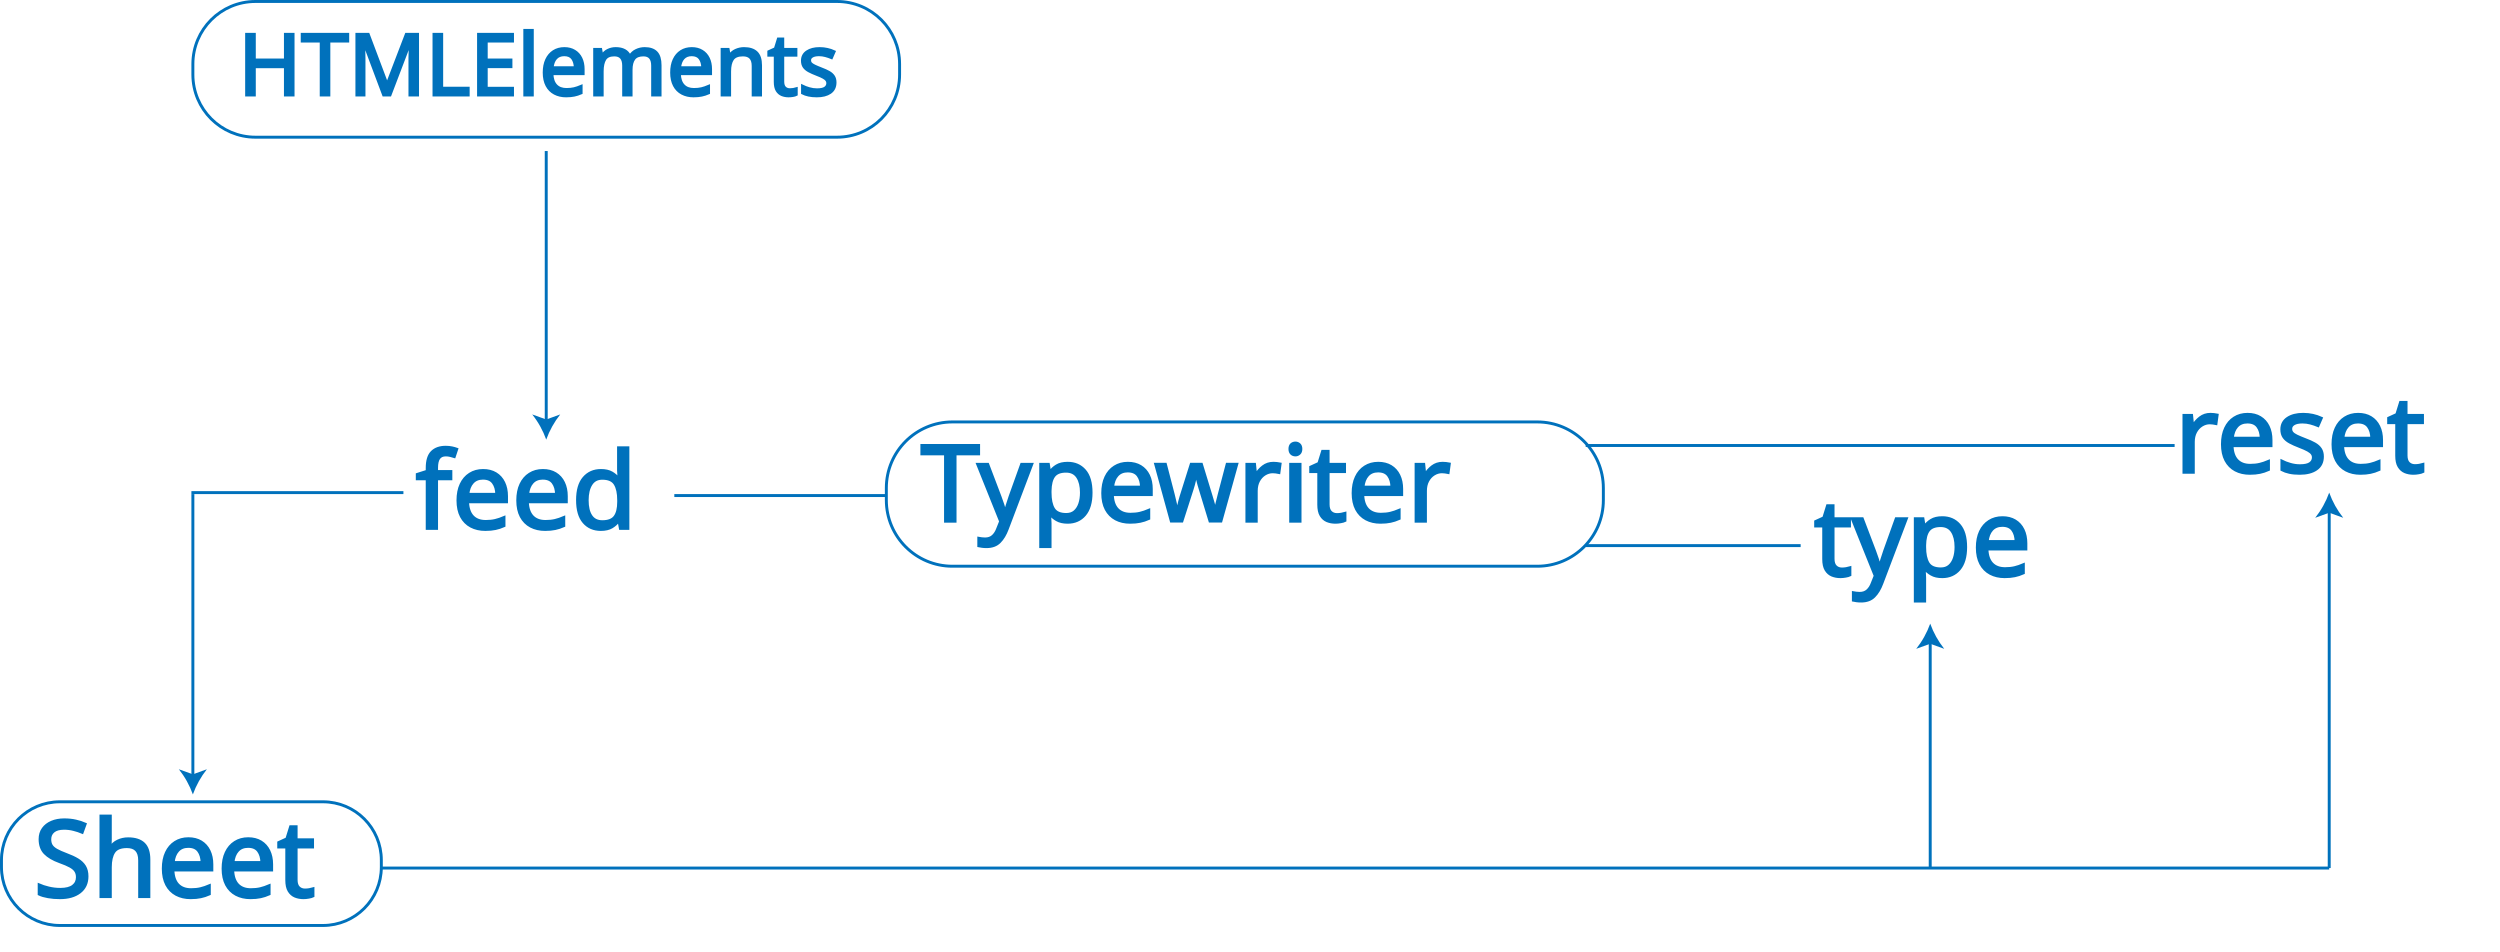
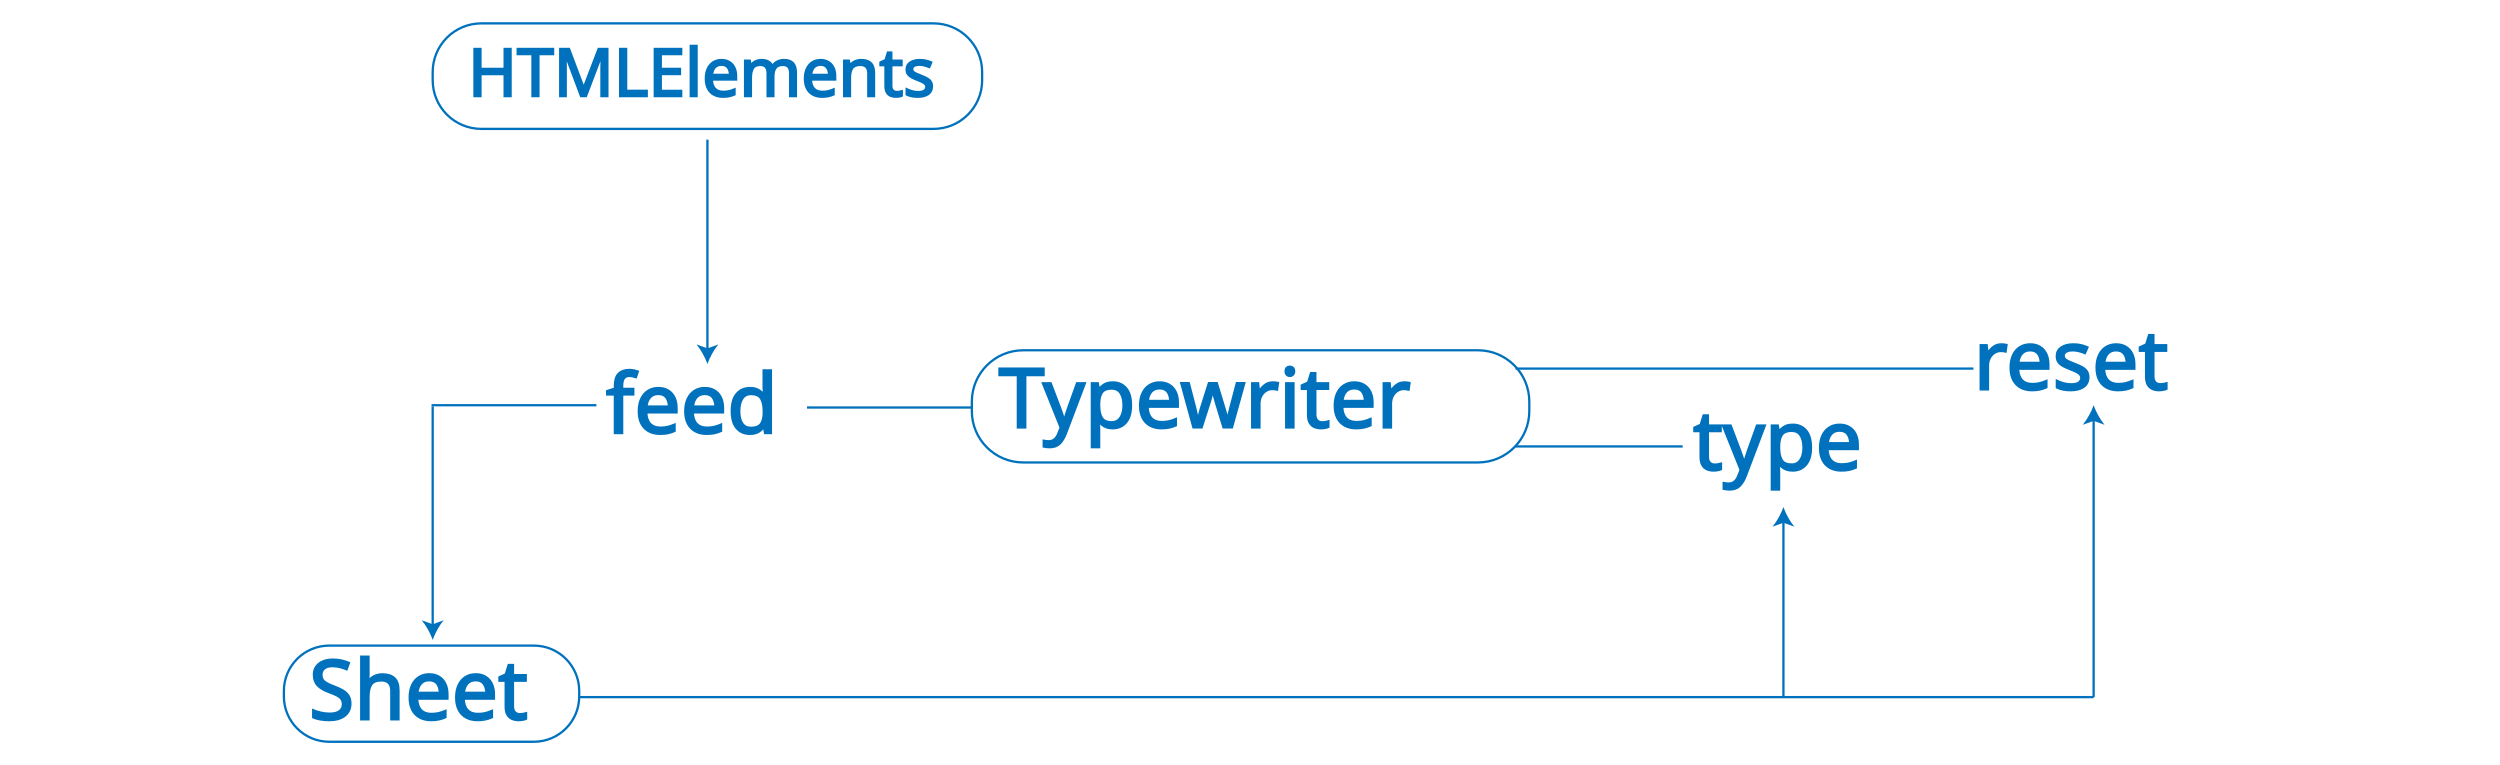
- <svg xmlns="http://www.w3.org/2000/svg" id="Layer_1" data-name="Layer 1" viewBox="0 0 849 322.99">
+ <svg xmlns="http://www.w3.org/2000/svg" id="Layer_1" data-name="Layer 1" viewBox="0 0 1092 334">
  <defs>
-     <style>.cls-1{font-size:36px;}.cls-1,.cls-3,.cls-4{fill:#0071bc;}.cls-1,.cls-2,.cls-3{stroke:#0071bc;}.cls-1,.cls-3{font-family:FiraCode-Regular, Fira Code;}.cls-2{fill:none;stroke-miterlimit:10;}.cls-3{font-size:28.87px;}</style>
+     <style>.cls-1{font-size:36px;}.cls-1,.cls-3,.cls-4{fill:#0071bc;}.cls-1,.cls-2,.cls-3{stroke:#0071bc;}.cls-1,.cls-3{font-family:FiraCode-Regular, Fira Code;}.cls-2,.cls-5{fill:none;}.cls-2{stroke-miterlimit:10;}.cls-3{font-size:28.87px;}</style>
  </defs>
-   <text class="cls-1" transform="translate(312.71 176.99)">Typewriter</text>
-   <rect class="cls-2" x="301" y="143.29" width="243.5" height="49" rx="22.45" />
-   <text class="cls-1" transform="translate(11.46 304.49)">Sheet</text>
-   <rect class="cls-2" x="0.5" y="272.29" width="129" height="42" rx="19.82" />
-   <text class="cls-3" transform="translate(80.96 32.27)">HTMLElements</text>
-   <rect class="cls-2" x="65.5" y="0.5" width="240" height="46.09" rx="21.25" />
-   <line class="cls-2" x1="65.5" y1="167.79" x2="65.5" y2="263.76" />
-   <path class="cls-4" d="M353.5,400a30.1,30.1,0,0,0-4.76-8.55l4.76,1.72,4.75-1.72A30.31,30.31,0,0,0,353.5,400Z" transform="translate(-288 -130.21)" />
-   <line class="cls-2" x1="65" y1="167.29" x2="137" y2="167.29" />
-   <line class="cls-2" x1="229" y1="168.29" x2="301" y2="168.29" />
-   <text class="cls-1" transform="translate(616.02 195.47)">type</text>
-   <text class="cls-1" transform="translate(141.16 179.44)">feed</text>
-   <text class="cls-1" transform="translate(738.61 160.37)">reset</text>
-   <line class="cls-2" x1="185.5" y1="51.29" x2="185.5" y2="143.26" />
-   <path class="cls-4" d="M473.5,279.5a30.1,30.1,0,0,0-4.76-8.55l4.76,1.72,4.75-1.72A30.31,30.31,0,0,0,473.5,279.5Z" transform="translate(-288 -130.21)" />
-   <line class="cls-2" x1="538.5" y1="151.29" x2="738.5" y2="151.29" />
-   <line class="cls-2" x1="538.5" y1="185.29" x2="611.5" y2="185.29" />
-   <line class="cls-2" x1="129.5" y1="294.79" x2="791" y2="294.79" />
-   <line class="cls-2" x1="791" y1="294.79" x2="791" y2="173.33" />
-   <path class="cls-4" d="M1079,297.5a30.1,30.1,0,0,0,4.76,8.55l-4.76-1.72-4.75,1.72A30.31,30.31,0,0,0,1079,297.5Z" transform="translate(-288 -130.21)" />
-   <line class="cls-2" x1="655.5" y1="294.79" x2="655.5" y2="217.83" />
-   <path class="cls-4" d="M943.5,342a30.1,30.1,0,0,0,4.76,8.55l-4.76-1.72-4.75,1.72A30.31,30.31,0,0,0,943.5,342Z" transform="translate(-288 -130.21)" />
+   <text class="cls-1" transform="translate(436.21 186.7)">Typewriter</text>
+   <rect class="cls-2" x="424.5" y="153" width="243.5" height="49" rx="22.45" />
+   <text class="cls-1" transform="translate(134.96 314.19)">Sheet</text>
+   <rect class="cls-2" x="124" y="282" width="129" height="42" rx="19.82" />
+   <text class="cls-3" transform="translate(204.46 41.98)">HTMLElements</text>
+   <rect class="cls-2" x="189" y="10.21" width="240" height="46.09" rx="21.25" />
+   <line class="cls-2" x1="189" y1="177.5" x2="189" y2="273.46" />
+   <path class="cls-4" d="M353.5,400a30.1,30.1,0,0,0-4.76-8.55l4.76,1.72,4.75-1.72A30.31,30.31,0,0,0,353.5,400Z" transform="translate(-164.5 -120.5)" />
+   <line class="cls-2" x1="188.5" y1="177" x2="260.5" y2="177" />
+   <line class="cls-2" x1="352.5" y1="178" x2="424.5" y2="178" />
+   <text class="cls-1" transform="translate(739.52 205.17)">type</text>
+   <text class="cls-1" transform="translate(264.66 189.15)">feed</text>
+   <text class="cls-1" transform="translate(862.11 170.08)">reset</text>
+   <line class="cls-2" x1="309" y1="61" x2="309" y2="152.96" />
+   <path class="cls-4" d="M473.5,279.5a30.1,30.1,0,0,0-4.76-8.55l4.76,1.72,4.75-1.72A30.31,30.31,0,0,0,473.5,279.5Z" transform="translate(-164.5 -120.5)" />
+   <line class="cls-2" x1="662" y1="161" x2="862" y2="161" />
+   <line class="cls-2" x1="662" y1="195" x2="735" y2="195" />
+   <line class="cls-2" x1="253" y1="304.5" x2="914.5" y2="304.5" />
+   <line class="cls-2" x1="914.5" y1="304.5" x2="914.5" y2="183.04" />
+   <path class="cls-4" d="M1079,297.5a30.1,30.1,0,0,0,4.76,8.55l-4.76-1.72-4.75,1.72A30.31,30.31,0,0,0,1079,297.5Z" transform="translate(-164.5 -120.5)" />
+   <line class="cls-2" x1="779" y1="304.5" x2="779" y2="227.54" />
+   <path class="cls-4" d="M943.5,342a30.1,30.1,0,0,0,4.76,8.55l-4.76-1.72-4.75,1.72A30.31,30.31,0,0,0,943.5,342Z" transform="translate(-164.5 -120.5)" />
+   <rect class="cls-5" width="1092" height="334" />
</svg>
